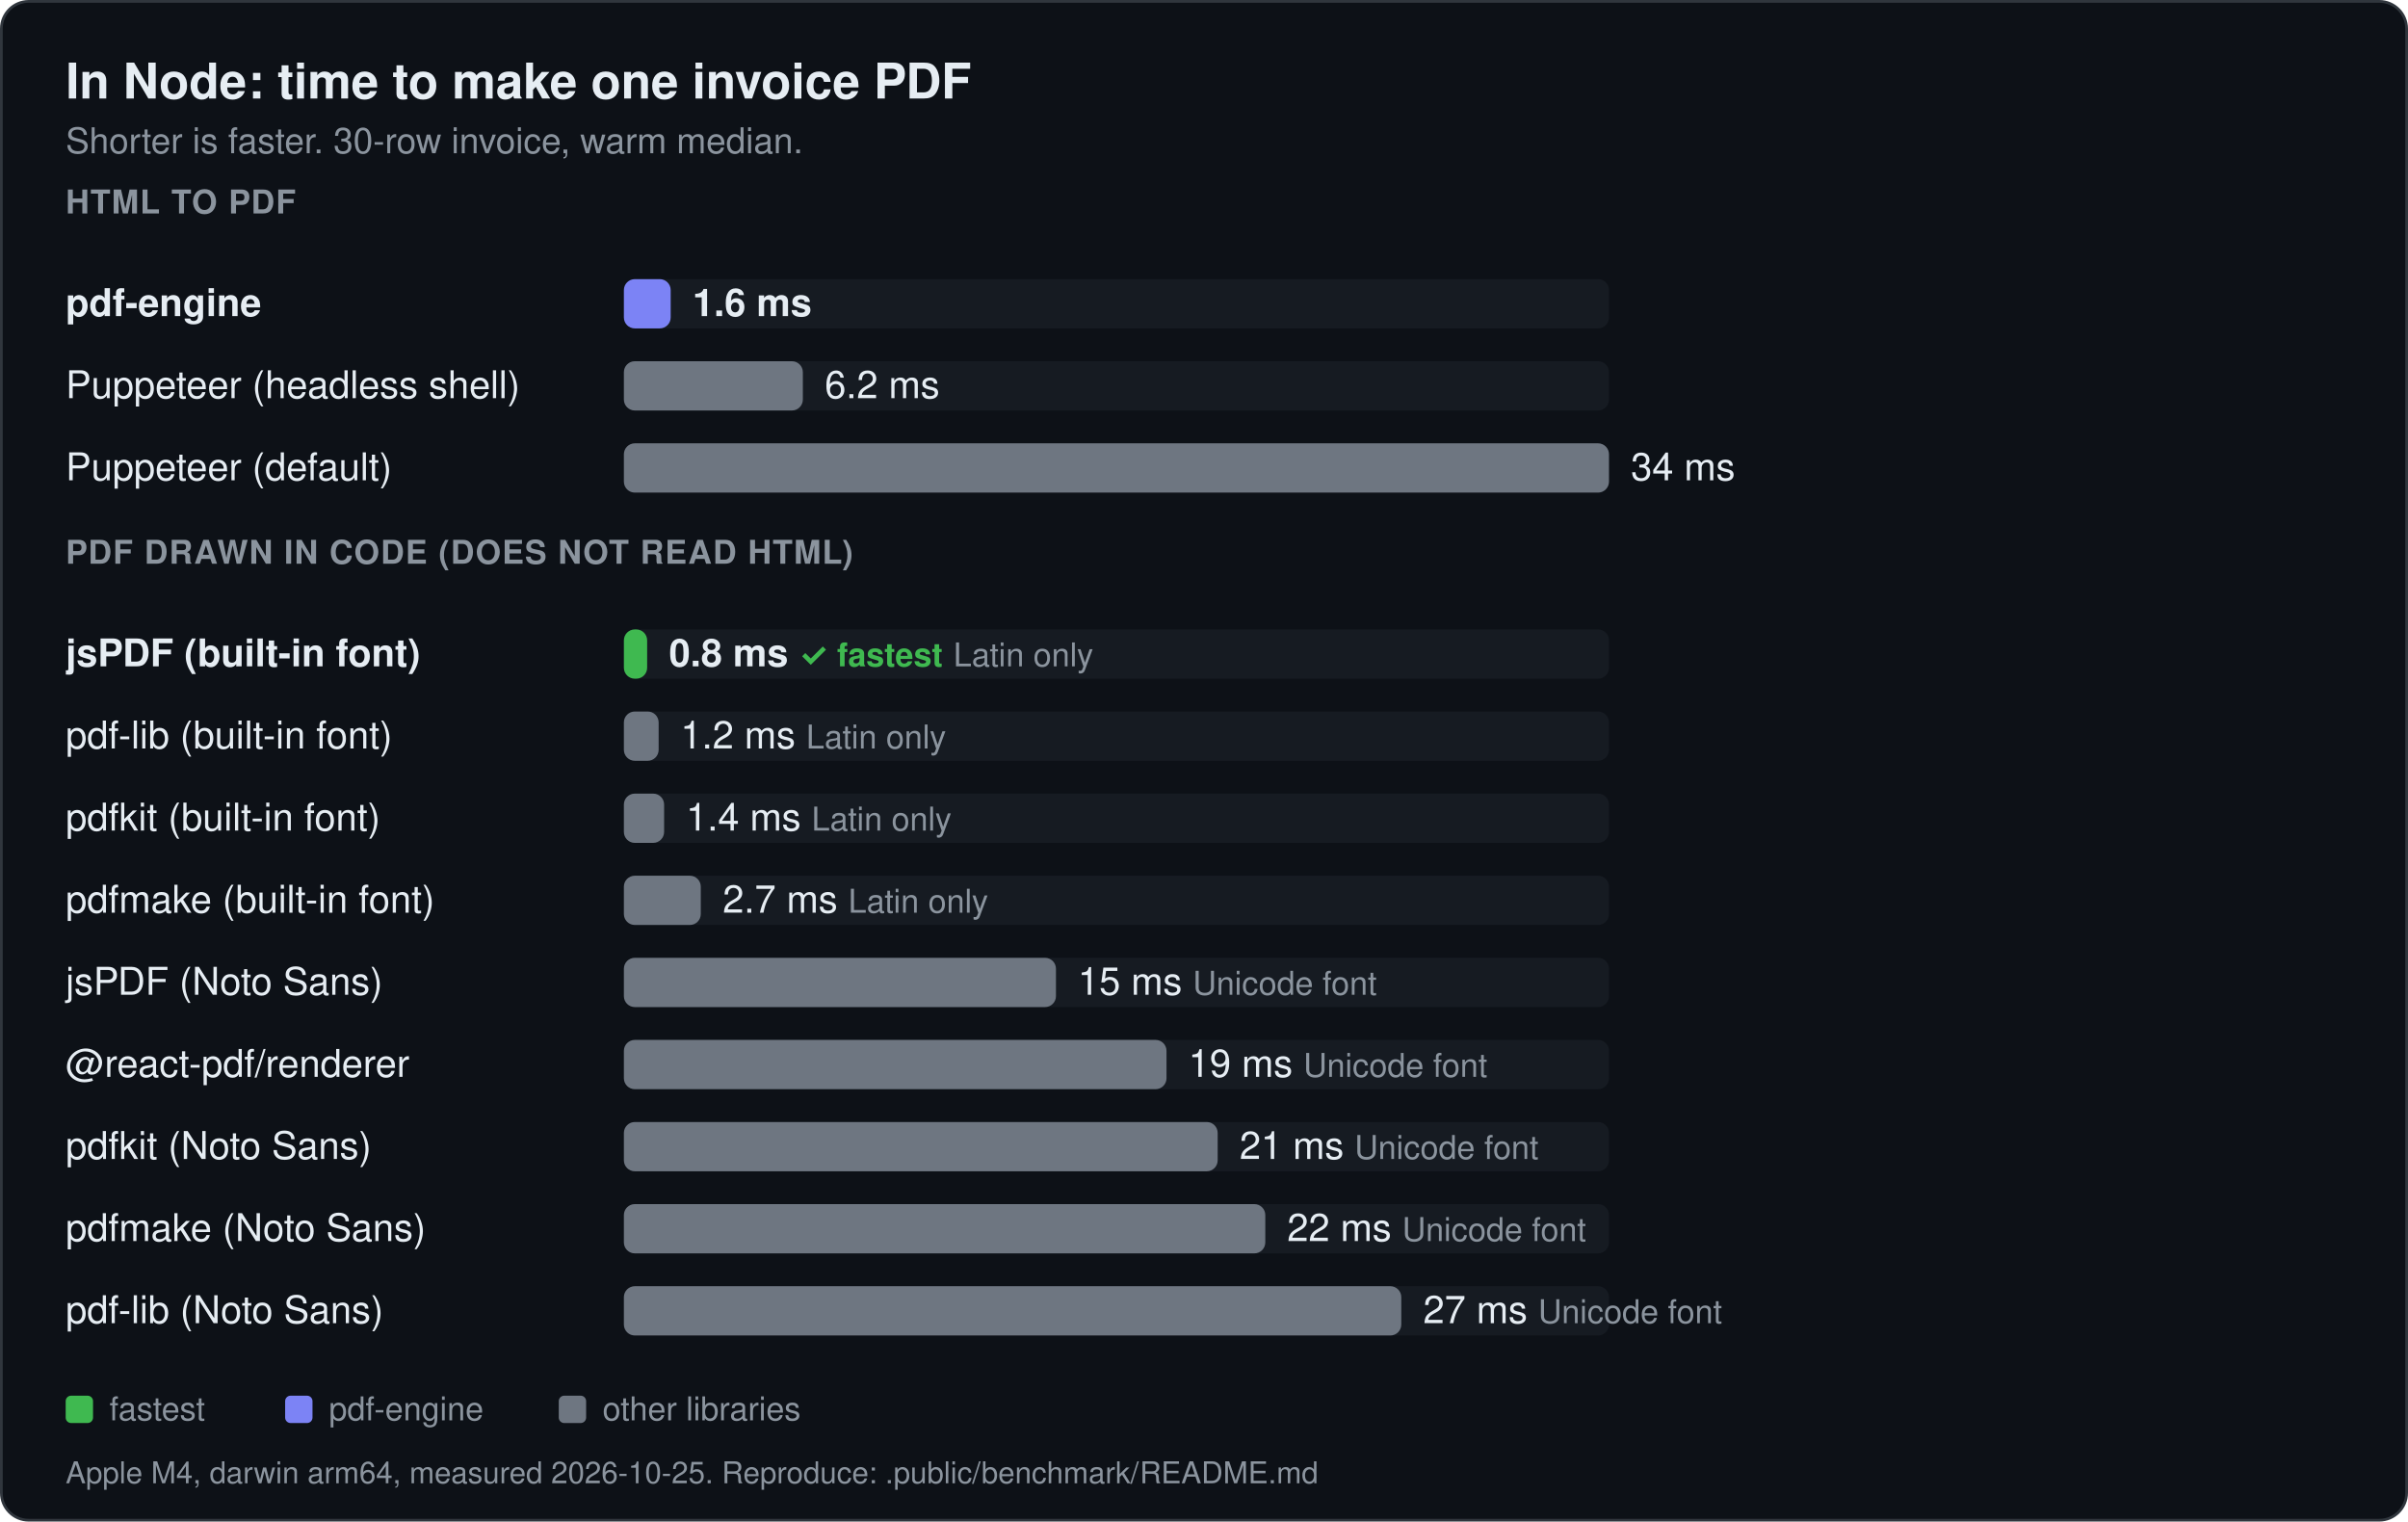
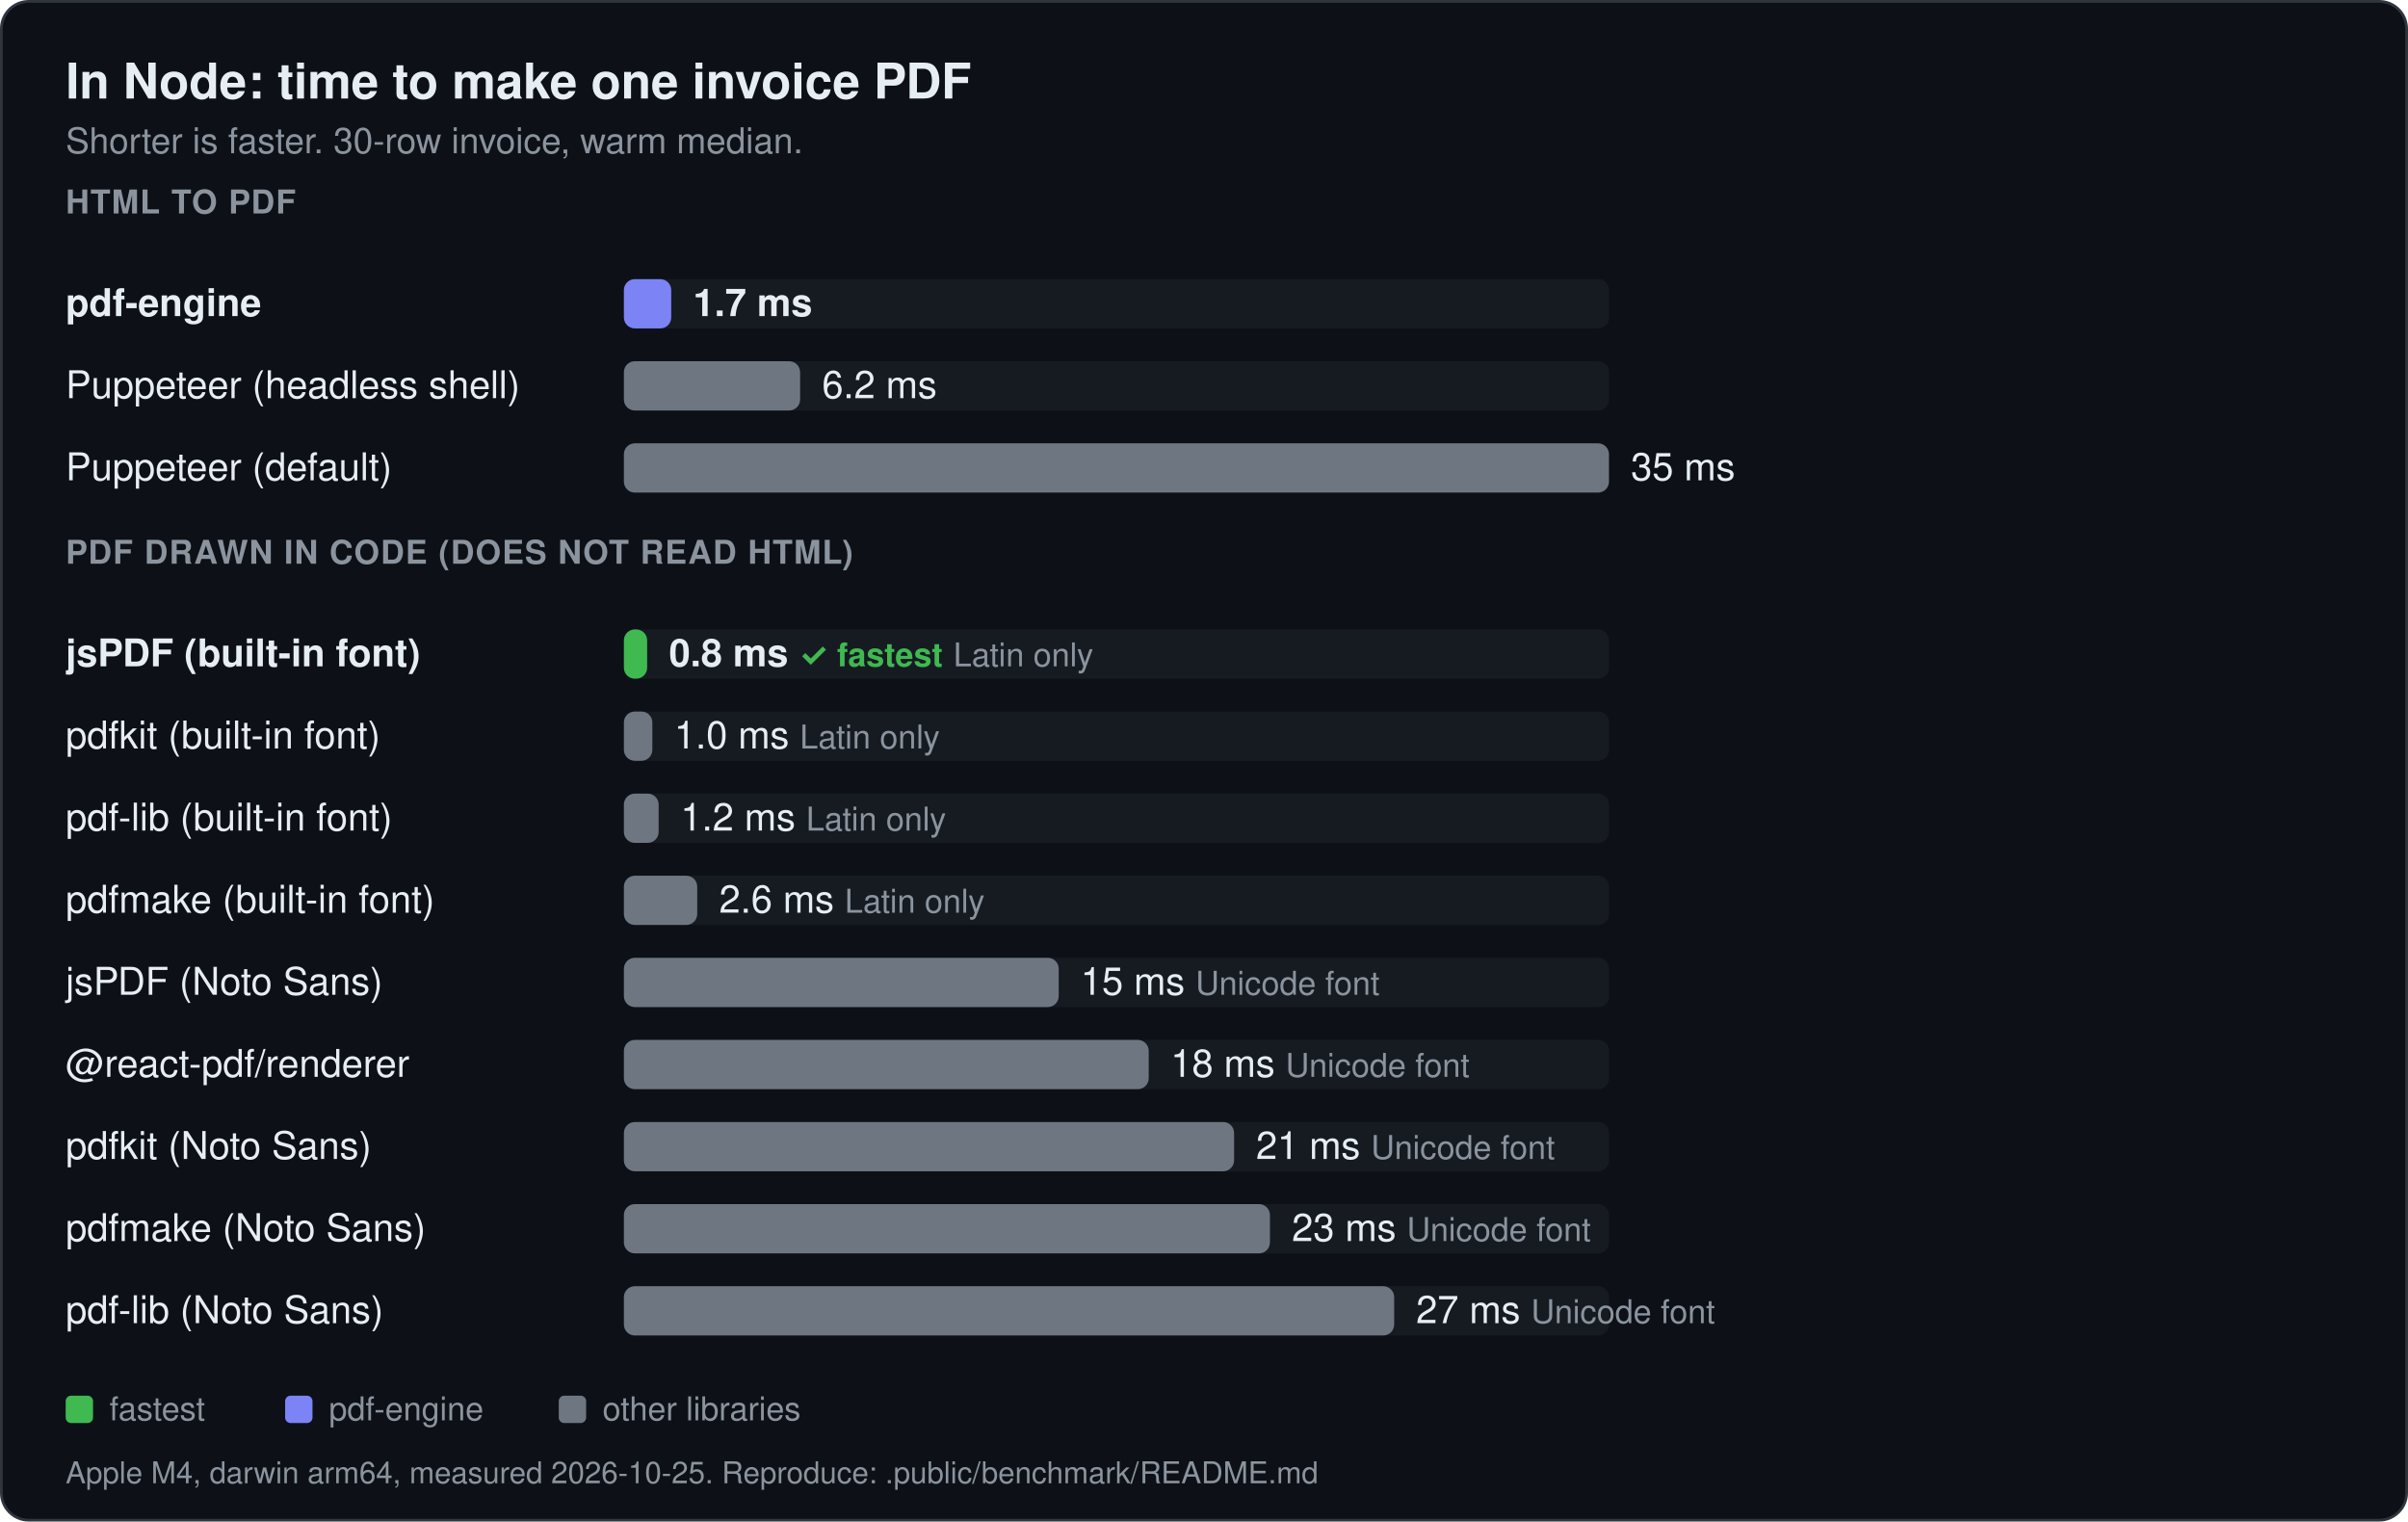
<svg xmlns="http://www.w3.org/2000/svg" width="880" height="556" viewBox="0 0 880 556" role="img" aria-labelledby="t d" font-family="-apple-system, BlinkMacSystemFont, 'Segoe UI', Helvetica, Arial, sans-serif">
  <rect x="0.5" y="0.5" width="879" height="555" rx="10" fill="#0d1117" stroke="#30363d" />
  <text x="24" y="36" font-size="18" font-weight="700" fill="#e6edf3">In Node: time to make one invoice PDF</text>
  <text x="24" y="56" font-size="13" fill="#8b949e">Shorter is faster. 30-row invoice, warm median.</text>
  <text x="24" y="78" font-size="12" font-weight="600" fill="#8b949e" letter-spacing="0.4">HTML TO PDF</text>
  <text x="24" y="115.5" font-size="14" fill="#e6edf3" font-weight="700">pdf-engine</text>
  <rect x="228" y="102" width="360" height="18" rx="4" fill="#161b22" />
-   <rect x="228" y="102" width="17.1" height="18" rx="4" fill="#7c83f5" />
-   <text x="253.1" y="115.5" font-size="14" fill="#e6edf3" font-weight="700">1.6 ms</text>
+   <rect x="228" y="102" width="17.3" height="18" rx="4" fill="#7c83f5" />
+   <text x="253.3" y="115.5" font-size="14" fill="#e6edf3" font-weight="700">1.7 ms</text>
  <text x="24" y="145.5" font-size="14" fill="#e6edf3" font-weight="400">Puppeteer (headless shell)</text>
  <rect x="228" y="132" width="360" height="18" rx="4" fill="#161b22" />
-   <rect x="228" y="132" width="65.4" height="18" rx="4" fill="#6e7681" />
-   <text x="301.4" y="145.5" font-size="14" fill="#e6edf3" font-weight="500">6.2 ms</text>
+   <rect x="228" y="132" width="64.4" height="18" rx="4" fill="#6e7681" />
+   <text x="300.4" y="145.5" font-size="14" fill="#e6edf3" font-weight="500">6.2 ms</text>
  <text x="24" y="175.5" font-size="14" fill="#e6edf3" font-weight="400">Puppeteer (default)</text>
  <rect x="228" y="162" width="360" height="18" rx="4" fill="#161b22" />
  <rect x="228" y="162" width="360.0" height="18" rx="4" fill="#6e7681" />
-   <text x="596.0" y="175.5" font-size="14" fill="#e6edf3" font-weight="500">34 ms</text>
+   <text x="596.0" y="175.5" font-size="14" fill="#e6edf3" font-weight="500">35 ms</text>
  <text x="24" y="206" font-size="12" font-weight="600" fill="#8b949e" letter-spacing="0.4">PDF DRAWN IN CODE (DOES NOT READ HTML)</text>
  <text x="24" y="243.5" font-size="14" fill="#e6edf3" font-weight="700">jsPDF (built-in font)</text>
  <rect x="228" y="230" width="360" height="18" rx="4" fill="#161b22" />
  <rect x="228" y="230" width="8.5" height="18" rx="4" fill="#3fb950" />
  <text x="244.5" y="243.5" font-size="14" fill="#e6edf3" font-weight="700">0.8 ms <tspan fill="#3fb950" font-weight="700" font-size="12">✓ fastest</tspan>
    <tspan fill="#8b949e" font-weight="400" font-size="12">Latin only</tspan>
  </text>
-   <text x="24" y="273.5" font-size="14" fill="#e6edf3" font-weight="400">pdf-lib (built-in font)</text>
+   <text x="24" y="273.5" font-size="14" fill="#e6edf3" font-weight="400">pdfkit (built-in font)</text>
  <rect x="228" y="260" width="360" height="18" rx="4" fill="#161b22" />
-   <rect x="228" y="260" width="12.7" height="18" rx="4" fill="#6e7681" />
-   <text x="248.7" y="273.5" font-size="14" fill="#e6edf3" font-weight="500">1.2 ms <tspan fill="#8b949e" font-weight="400" font-size="12">Latin only</tspan>
+   <rect x="228" y="260" width="10.4" height="18" rx="4" fill="#6e7681" />
+   <text x="246.4" y="273.5" font-size="14" fill="#e6edf3" font-weight="500">1.0 ms <tspan fill="#8b949e" font-weight="400" font-size="12">Latin only</tspan>
  </text>
-   <text x="24" y="303.5" font-size="14" fill="#e6edf3" font-weight="400">pdfkit (built-in font)</text>
+   <text x="24" y="303.5" font-size="14" fill="#e6edf3" font-weight="400">pdf-lib (built-in font)</text>
  <rect x="228" y="290" width="360" height="18" rx="4" fill="#161b22" />
-   <rect x="228" y="290" width="14.7" height="18" rx="4" fill="#6e7681" />
-   <text x="250.7" y="303.5" font-size="14" fill="#e6edf3" font-weight="500">1.4 ms <tspan fill="#8b949e" font-weight="400" font-size="12">Latin only</tspan>
+   <rect x="228" y="290" width="12.7" height="18" rx="4" fill="#6e7681" />
+   <text x="248.7" y="303.5" font-size="14" fill="#e6edf3" font-weight="500">1.2 ms <tspan fill="#8b949e" font-weight="400" font-size="12">Latin only</tspan>
  </text>
  <text x="24" y="333.5" font-size="14" fill="#e6edf3" font-weight="400">pdfmake (built-in font)</text>
  <rect x="228" y="320" width="360" height="18" rx="4" fill="#161b22" />
-   <rect x="228" y="320" width="28.1" height="18" rx="4" fill="#6e7681" />
-   <text x="264.1" y="333.5" font-size="14" fill="#e6edf3" font-weight="500">2.7 ms <tspan fill="#8b949e" font-weight="400" font-size="12">Latin only</tspan>
+   <rect x="228" y="320" width="26.8" height="18" rx="4" fill="#6e7681" />
+   <text x="262.8" y="333.5" font-size="14" fill="#e6edf3" font-weight="500">2.6 ms <tspan fill="#8b949e" font-weight="400" font-size="12">Latin only</tspan>
  </text>
  <text x="24" y="363.5" font-size="14" fill="#e6edf3" font-weight="400">jsPDF (Noto Sans)</text>
  <rect x="228" y="350" width="360" height="18" rx="4" fill="#161b22" />
-   <rect x="228" y="350" width="157.9" height="18" rx="4" fill="#6e7681" />
-   <text x="393.9" y="363.5" font-size="14" fill="#e6edf3" font-weight="500">15 ms <tspan fill="#8b949e" font-weight="400" font-size="12">Unicode font</tspan>
+   <rect x="228" y="350" width="158.9" height="18" rx="4" fill="#6e7681" />
+   <text x="394.9" y="363.5" font-size="14" fill="#e6edf3" font-weight="500">15 ms <tspan fill="#8b949e" font-weight="400" font-size="12">Unicode font</tspan>
  </text>
  <text x="24" y="393.5" font-size="14" fill="#e6edf3" font-weight="400">@react-pdf/renderer</text>
  <rect x="228" y="380" width="360" height="18" rx="4" fill="#161b22" />
-   <rect x="228" y="380" width="198.3" height="18" rx="4" fill="#6e7681" />
-   <text x="434.3" y="393.5" font-size="14" fill="#e6edf3" font-weight="500">19 ms <tspan fill="#8b949e" font-weight="400" font-size="12">Unicode font</tspan>
+   <rect x="228" y="380" width="191.8" height="18" rx="4" fill="#6e7681" />
+   <text x="427.8" y="393.5" font-size="14" fill="#e6edf3" font-weight="500">18 ms <tspan fill="#8b949e" font-weight="400" font-size="12">Unicode font</tspan>
  </text>
  <text x="24" y="423.5" font-size="14" fill="#e6edf3" font-weight="400">pdfkit (Noto Sans)</text>
  <rect x="228" y="410" width="360" height="18" rx="4" fill="#161b22" />
-   <rect x="228" y="410" width="217.0" height="18" rx="4" fill="#6e7681" />
-   <text x="453.0" y="423.5" font-size="14" fill="#e6edf3" font-weight="500">21 ms <tspan fill="#8b949e" font-weight="400" font-size="12">Unicode font</tspan>
+   <rect x="228" y="410" width="223.0" height="18" rx="4" fill="#6e7681" />
+   <text x="459.0" y="423.5" font-size="14" fill="#e6edf3" font-weight="500">21 ms <tspan fill="#8b949e" font-weight="400" font-size="12">Unicode font</tspan>
  </text>
  <text x="24" y="453.5" font-size="14" fill="#e6edf3" font-weight="400">pdfmake (Noto Sans)</text>
  <rect x="228" y="440" width="360" height="18" rx="4" fill="#161b22" />
-   <rect x="228" y="440" width="234.4" height="18" rx="4" fill="#6e7681" />
-   <text x="470.4" y="453.5" font-size="14" fill="#e6edf3" font-weight="500">22 ms <tspan fill="#8b949e" font-weight="400" font-size="12">Unicode font</tspan>
+   <rect x="228" y="440" width="236.1" height="18" rx="4" fill="#6e7681" />
+   <text x="472.1" y="453.5" font-size="14" fill="#e6edf3" font-weight="500">23 ms <tspan fill="#8b949e" font-weight="400" font-size="12">Unicode font</tspan>
  </text>
  <text x="24" y="483.5" font-size="14" fill="#e6edf3" font-weight="400">pdf-lib (Noto Sans)</text>
  <rect x="228" y="470" width="360" height="18" rx="4" fill="#161b22" />
-   <rect x="228" y="470" width="284.1" height="18" rx="4" fill="#6e7681" />
-   <text x="520.1" y="483.5" font-size="14" fill="#e6edf3" font-weight="500">27 ms <tspan fill="#8b949e" font-weight="400" font-size="12">Unicode font</tspan>
+   <rect x="228" y="470" width="281.5" height="18" rx="4" fill="#6e7681" />
+   <text x="517.5" y="483.5" font-size="14" fill="#e6edf3" font-weight="500">27 ms <tspan fill="#8b949e" font-weight="400" font-size="12">Unicode font</tspan>
  </text>
  <rect x="24" y="510" width="10" height="10" rx="2" fill="#3fb950" />
  <text x="40" y="519" font-size="12" fill="#8b949e">fastest</text>
  <rect x="104.2" y="510" width="10" height="10" rx="2" fill="#7c83f5" />
  <text x="120.2" y="519" font-size="12" fill="#8b949e">pdf-engine</text>
  <rect x="204.2" y="510" width="10" height="10" rx="2" fill="#6e7681" />
  <text x="220.2" y="519" font-size="12" fill="#8b949e">other libraries</text>
  <text x="24" y="542" font-size="11" fill="#8b949e">Apple M4, darwin arm64, measured 2026-10-25. Reproduce: .public/benchmark/README.md</text>
</svg>
